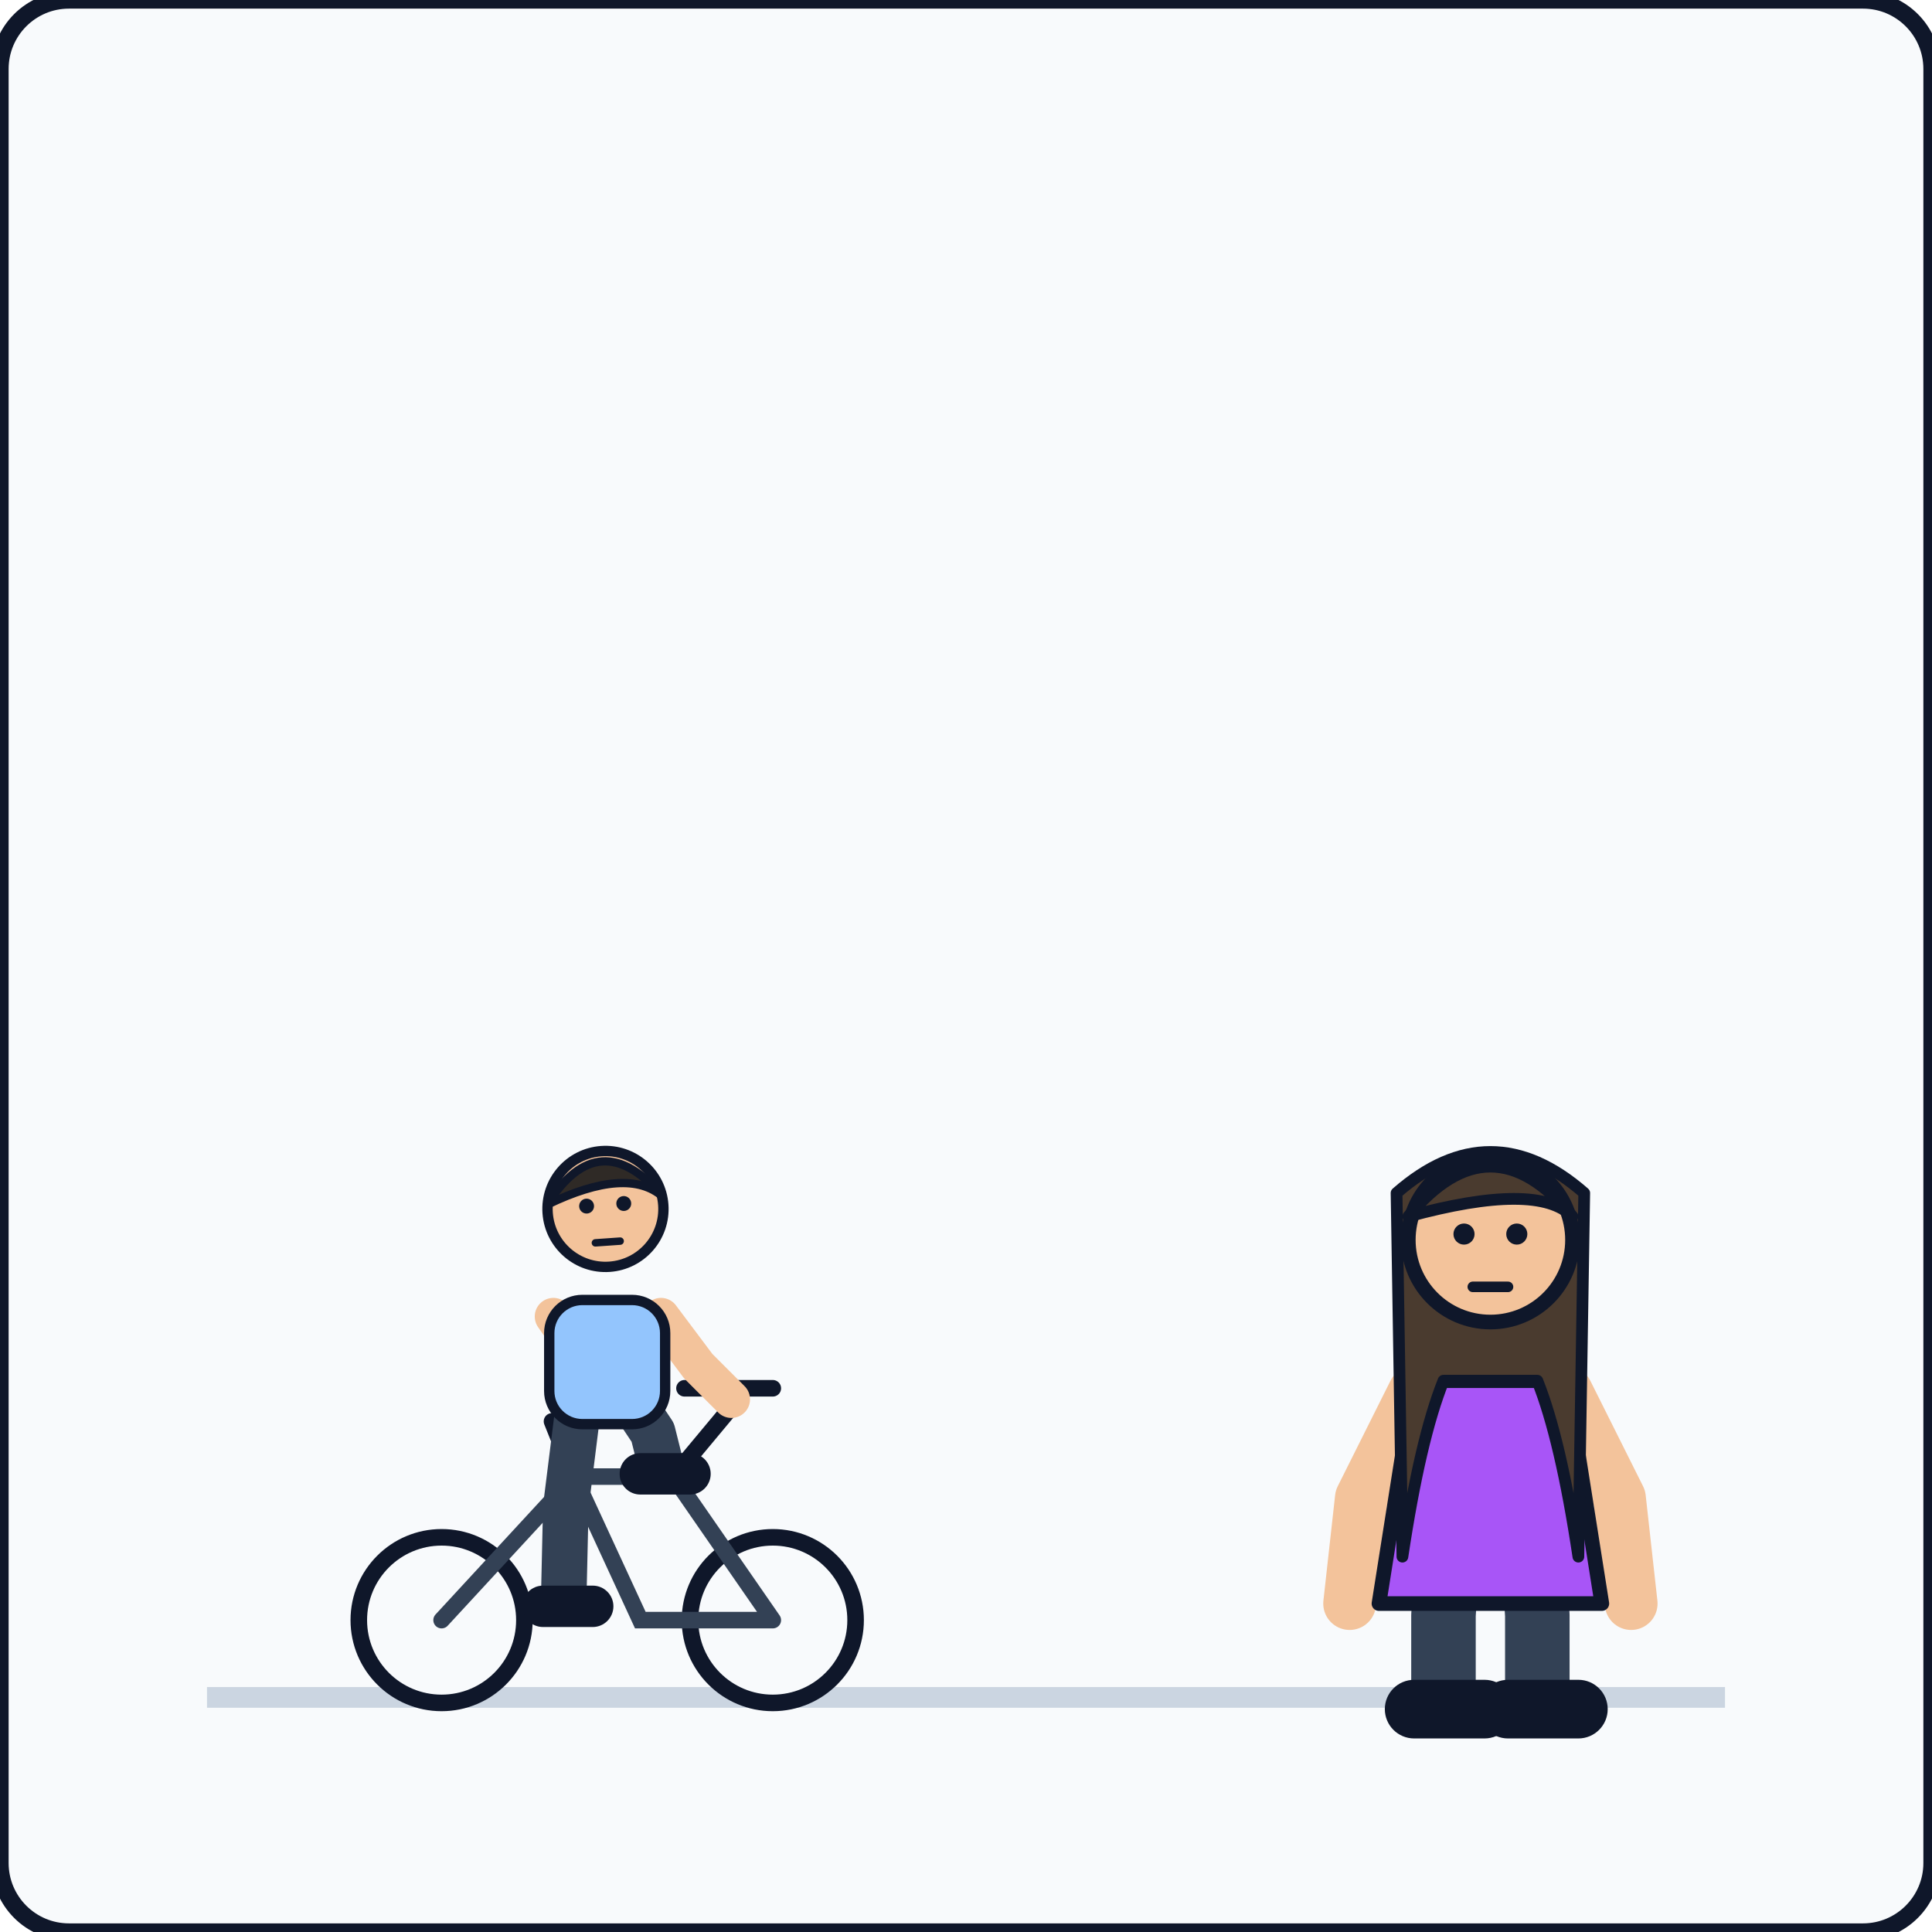
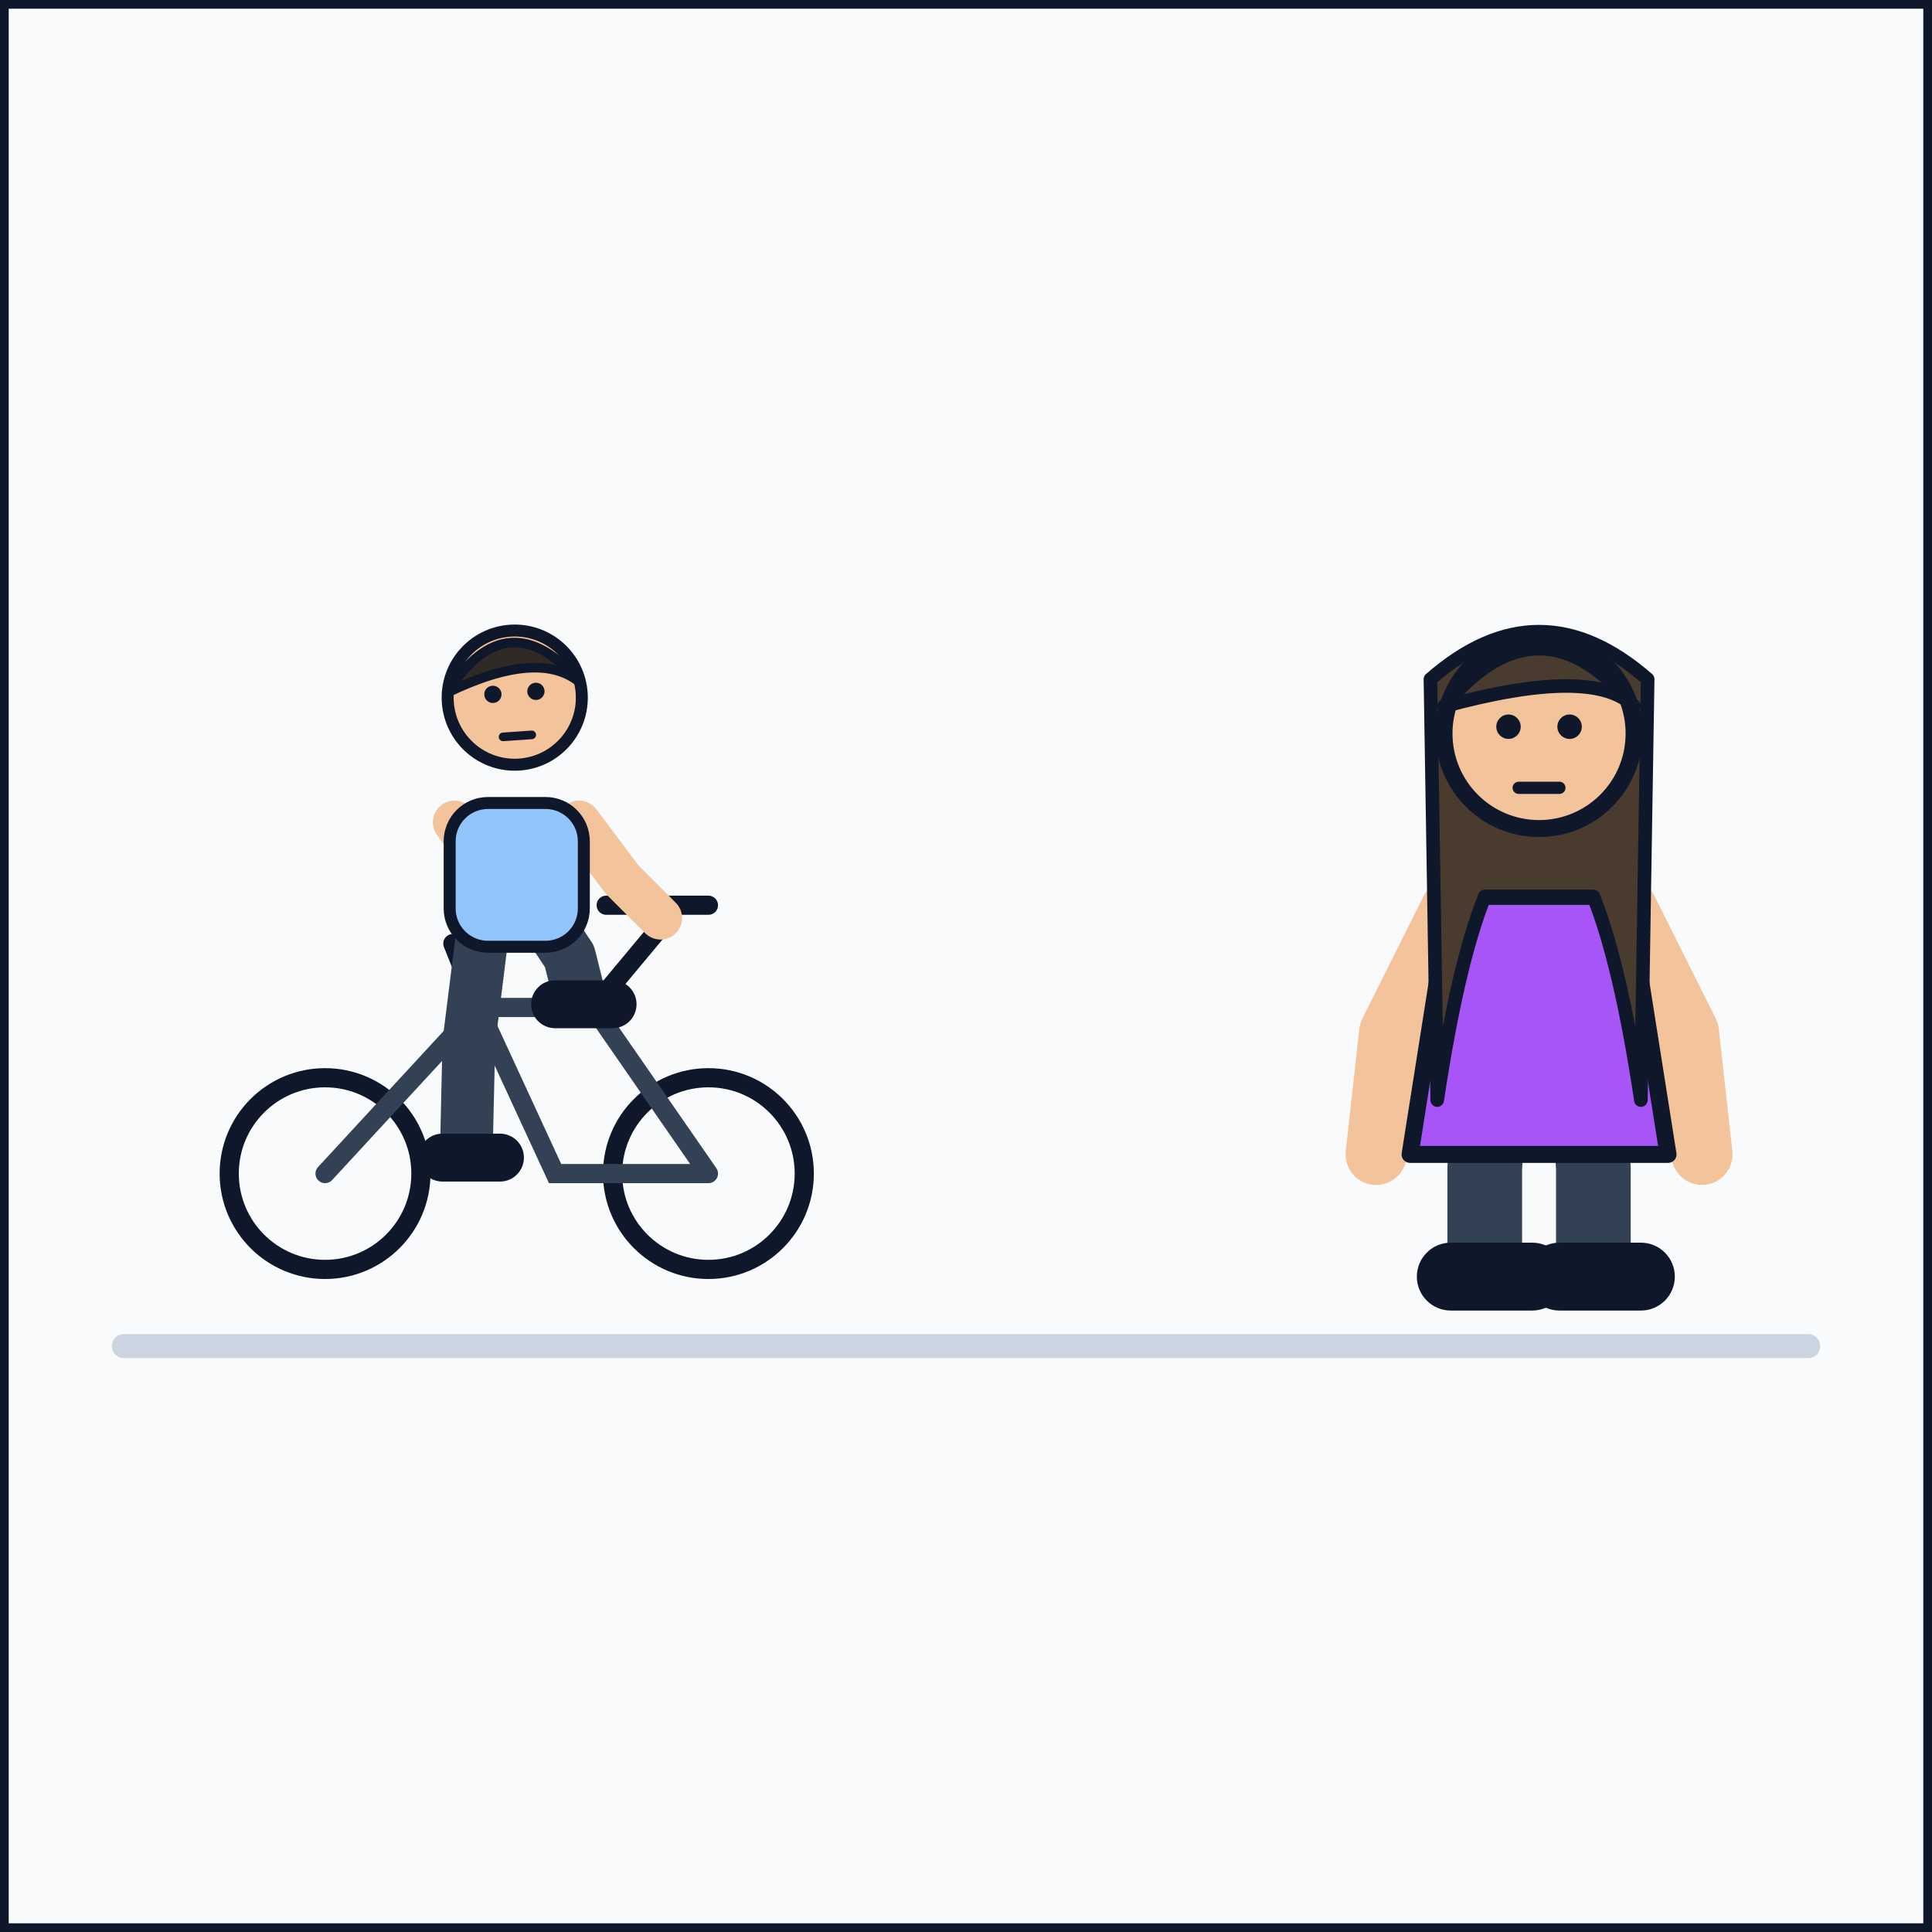
- <svg xmlns="http://www.w3.org/2000/svg" viewBox="0 0 280 280" width="280" height="280" role="img">
-   <rect x="0" y="0" width="280" height="280" rx="10" fill="#F8FAFC" />
-   <g transform="translate(140 246)">
-     <path d="M -110 0 L 110 0" fill="none" stroke="#CBD5E1" stroke-width="3" />
-     <g transform="translate(-52 0) scale(0.8)">
-       <g transform="translate(0 0) scale(1)">
-         <circle cx="-30" cy="-14" r="15" fill="#F8FAFC" stroke="#0F172A" stroke-width="3" stroke-linecap="round" stroke-linejoin="round" />
-         <circle cx="30" cy="-14" r="15" fill="#F8FAFC" stroke="#0F172A" stroke-width="3" stroke-linecap="round" stroke-linejoin="round" />
-         <path d="M -30 -14 L -6 -40 L 6 -14 L 30 -14 M -6 -40 L 12 -40 M 12 -40 L 30 -14 M -6 -40 L 6 -14" fill="none" stroke="#334155" stroke-width="3" stroke-linecap="round" />
-         <path d="M 12 -40 L 22 -52" fill="none" stroke="#0F172A" stroke-width="3" stroke-linecap="round" />
-         <path d="M 14 -56 L 30 -56" fill="none" stroke="#0F172A" stroke-width="3" stroke-linecap="round" />
-         <path d="M -6 -40 L -10 -50" fill="none" stroke="#0F172A" stroke-width="3" stroke-linecap="round" />
-       </g>
+ <svg xmlns="http://www.w3.org/2000/svg" viewBox="-116.70 -158.14 241.90 241.90" width="280" height="280" preserveAspectRatio="xMidYMid meet" role="img">
+   <rect x="-116.70" y="-158.14" width="241.90" height="241.90" fill="#F8FAFC" />
+   <g transform="translate(-52 0) scale(0.8)">
+     <g transform="translate(0 0) scale(1)">
+       <circle cx="-30" cy="-14" r="15" fill="#F8FAFC" stroke="#0F172A" stroke-width="3" stroke-linecap="round" stroke-linejoin="round" />
+       <circle cx="30" cy="-14" r="15" fill="#F8FAFC" stroke="#0F172A" stroke-width="3" stroke-linecap="round" stroke-linejoin="round" />
+       <path d="M -30 -14 L -6 -40 L 6 -14 L 30 -14 M -6 -40 L 12 -40 M 12 -40 L 30 -14 M -6 -40 L 6 -14" fill="none" stroke="#334155" stroke-width="3" stroke-linecap="round" />
+       <path d="M 12 -40 L 22 -52" fill="none" stroke="#0F172A" stroke-width="3" stroke-linecap="round" />
+       <path d="M 14 -56 L 30 -56" fill="none" stroke="#0F172A" stroke-width="3" stroke-linecap="round" />
+       <path d="M -6 -40 L -10 -50" fill="none" stroke="#0F172A" stroke-width="3" stroke-linecap="round" />
    </g>
-     <g transform="translate(-52 -24) scale(0.6)">
-       <polyline points="-7,-30 -10,-6 -10.5,16" fill="none" stroke="#334155" stroke-width="11" stroke-linecap="round" stroke-linejoin="round" />
-       <polyline points="7,-30 11,-24 13,-16" fill="none" stroke="#334155" stroke-width="11" stroke-linecap="round" stroke-linejoin="round" />
-       <rect x="-19.5" y="14" width="20" height="8" rx="4" fill="#0F172A" stroke="#0F172A" stroke-width="2" stroke-linecap="round" stroke-linejoin="round" />
-       <rect x="4" y="-18" width="20" height="8" rx="4" fill="#0F172A" stroke="#0F172A" stroke-width="2" stroke-linecap="round" stroke-linejoin="round" />
-       <polyline points="-13,-52 -6,-42 4,-35" fill="none" stroke="#F3C39B" stroke-width="9" stroke-linecap="round" stroke-linejoin="round" />
-       <polyline points="13,-52 22,-40 30,-32" fill="none" stroke="#F3C39B" stroke-width="9" stroke-linecap="round" stroke-linejoin="round" />
-       <rect x="-14" y="-56" width="28" height="30" rx="8" fill="#93C5FD" stroke="#0F172A" stroke-width="2.5" stroke-linecap="round" stroke-linejoin="round" />
-       <g transform="rotate(-4 0 -72)">
-         <circle cx="0" cy="-78" r="14" fill="#F3C39B" stroke="#0F172A" stroke-width="2.5" stroke-linecap="round" stroke-linejoin="round" />
-         <path d="M -14 -80 Q 0 -99 14 -80 Q 6 -88 -14 -80 Z" fill="#2F2A26" stroke="#0F172A" stroke-width="2" stroke-linecap="round" stroke-linejoin="round" />
-         <circle cx="-4.5" cy="-79" r="1.8" fill="#0F172A" stroke="none" stroke-width="2.5" stroke-linecap="round" stroke-linejoin="round" />
-         <circle cx="4.5" cy="-79" r="1.8" fill="#0F172A" stroke="none" stroke-width="2.5" stroke-linecap="round" stroke-linejoin="round" />
-         <line x1="-3" y1="-70" x2="3" y2="-70" stroke="#0F172A" stroke-width="1.8" stroke-linecap="round" />
-       </g>
-     </g>
-     <g transform="translate(76 0) scale(0.85)">
-       <polyline points="-7,-30 -8,-14 -8,0" fill="none" stroke="#334155" stroke-width="11" stroke-linecap="round" stroke-linejoin="round" />
-       <polyline points="7,-30 8,-14 8,0" fill="none" stroke="#334155" stroke-width="11" stroke-linecap="round" stroke-linejoin="round" />
-       <rect x="-17" y="-2" width="20" height="8" rx="4" fill="#0F172A" stroke="#0F172A" stroke-width="2" stroke-linecap="round" stroke-linejoin="round" />
-       <rect x="-1" y="-2" width="20" height="8" rx="4" fill="#0F172A" stroke="#0F172A" stroke-width="2" stroke-linecap="round" stroke-linejoin="round" />
-       <polyline points="-13,-52 -22,-34 -24,-16" fill="none" stroke="#F3C39B" stroke-width="9" stroke-linecap="round" stroke-linejoin="round" />
-       <polyline points="13,-52 22,-34 24,-16" fill="none" stroke="#F3C39B" stroke-width="9" stroke-linecap="round" stroke-linejoin="round" />
-       <polygon points="-13,-54 13,-54 19,-16 -19,-16" fill="#A855F7" stroke="#0F172A" stroke-width="2.5" stroke-linecap="round" stroke-linejoin="round" />
-       <path d="M -15 -24 L -16 -86 Q 0 -100 16 -86 L 15 -24 Q 12 -44 8 -54 L -8 -54 Q -12 -44 -15 -24 Z" fill="#4A3B2F" stroke="#0F172A" stroke-width="2" stroke-linecap="round" stroke-linejoin="round" />
+   </g>
+   <g transform="translate(-52 -24) scale(0.6)">
+     <polyline points="-7,-30 -10,-6 -10.5,16" fill="none" stroke="#334155" stroke-width="11" stroke-linecap="round" stroke-linejoin="round" />
+     <polyline points="7,-30 11,-24 13,-16" fill="none" stroke="#334155" stroke-width="11" stroke-linecap="round" stroke-linejoin="round" />
+     <rect x="-19.5" y="14" width="20" height="8" rx="4" fill="#0F172A" stroke="#0F172A" stroke-width="2" stroke-linecap="round" stroke-linejoin="round" />
+     <rect x="4" y="-18" width="20" height="8" rx="4" fill="#0F172A" stroke="#0F172A" stroke-width="2" stroke-linecap="round" stroke-linejoin="round" />
+     <polyline points="-13,-52 -6,-42 4,-35" fill="none" stroke="#F3C39B" stroke-width="9" stroke-linecap="round" stroke-linejoin="round" />
+     <polyline points="13,-52 22,-40 30,-32" fill="none" stroke="#F3C39B" stroke-width="9" stroke-linecap="round" stroke-linejoin="round" />
+     <rect x="-14" y="-56" width="28" height="30" rx="8" fill="#93C5FD" stroke="#0F172A" stroke-width="2.5" stroke-linecap="round" stroke-linejoin="round" />
+     <g transform="rotate(-4 0 -72)">
      <circle cx="0" cy="-78" r="14" fill="#F3C39B" stroke="#0F172A" stroke-width="2.5" stroke-linecap="round" stroke-linejoin="round" />
-       <path d="M -14 -82 Q 0 -99 14 -82 Q 8 -88 -14 -82 Z" fill="#4A3B2F" stroke="#0F172A" stroke-width="2" stroke-linecap="round" stroke-linejoin="round" />
+       <path d="M -14 -80 Q 0 -99 14 -80 Q 6 -88 -14 -80 Z" fill="#2F2A26" stroke="#0F172A" stroke-width="2" stroke-linecap="round" stroke-linejoin="round" />
      <circle cx="-4.5" cy="-79" r="1.8" fill="#0F172A" stroke="none" stroke-width="2.5" stroke-linecap="round" stroke-linejoin="round" />
      <circle cx="4.5" cy="-79" r="1.8" fill="#0F172A" stroke="none" stroke-width="2.5" stroke-linecap="round" stroke-linejoin="round" />
      <line x1="-3" y1="-70" x2="3" y2="-70" stroke="#0F172A" stroke-width="1.8" stroke-linecap="round" />
    </g>
  </g>
-   <rect x="0" y="0" width="280" height="280" rx="10" fill="none" stroke="#0F172A" stroke-width="2.5" />
+   <g transform="translate(76 0) scale(0.85)">
+     <polyline points="-7,-30 -8,-14 -8,0" fill="none" stroke="#334155" stroke-width="11" stroke-linecap="round" stroke-linejoin="round" />
+     <polyline points="7,-30 8,-14 8,0" fill="none" stroke="#334155" stroke-width="11" stroke-linecap="round" stroke-linejoin="round" />
+     <rect x="-17" y="-2" width="20" height="8" rx="4" fill="#0F172A" stroke="#0F172A" stroke-width="2" stroke-linecap="round" stroke-linejoin="round" />
+     <rect x="-1" y="-2" width="20" height="8" rx="4" fill="#0F172A" stroke="#0F172A" stroke-width="2" stroke-linecap="round" stroke-linejoin="round" />
+     <polyline points="-13,-52 -22,-34 -24,-16" fill="none" stroke="#F3C39B" stroke-width="9" stroke-linecap="round" stroke-linejoin="round" />
+     <polyline points="13,-52 22,-34 24,-16" fill="none" stroke="#F3C39B" stroke-width="9" stroke-linecap="round" stroke-linejoin="round" />
+     <polygon points="-13,-54 13,-54 19,-16 -19,-16" fill="#A855F7" stroke="#0F172A" stroke-width="2.5" stroke-linecap="round" stroke-linejoin="round" />
+     <path d="M -15 -24 L -16 -86 Q 0 -100 16 -86 L 15 -24 Q 12 -44 8 -54 L -8 -54 Q -12 -44 -15 -24 Z" fill="#4A3B2F" stroke="#0F172A" stroke-width="2" stroke-linecap="round" stroke-linejoin="round" />
+     <circle cx="0" cy="-78" r="14" fill="#F3C39B" stroke="#0F172A" stroke-width="2.5" stroke-linecap="round" stroke-linejoin="round" />
+     <path d="M -14 -82 Q 0 -99 14 -82 Q 8 -88 -14 -82 Z" fill="#4A3B2F" stroke="#0F172A" stroke-width="2" stroke-linecap="round" stroke-linejoin="round" />
+     <circle cx="-4.5" cy="-79" r="1.8" fill="#0F172A" stroke="none" stroke-width="2.5" stroke-linecap="round" stroke-linejoin="round" />
+     <circle cx="4.5" cy="-79" r="1.8" fill="#0F172A" stroke="none" stroke-width="2.5" stroke-linecap="round" stroke-linejoin="round" />
+     <line x1="-3" y1="-70" x2="3" y2="-70" stroke="#0F172A" stroke-width="1.8" stroke-linecap="round" />
+   </g>
+   <path d="M -101.2 10.4 L 109.7 10.4" fill="none" stroke="#CBD5E1" stroke-width="3" stroke-linecap="round" data-decor="1" />
+   <rect x="-116.70" y="-158.14" width="241.90" height="241.90" fill="none" stroke="#0F172A" stroke-width="2.18" />
</svg>
